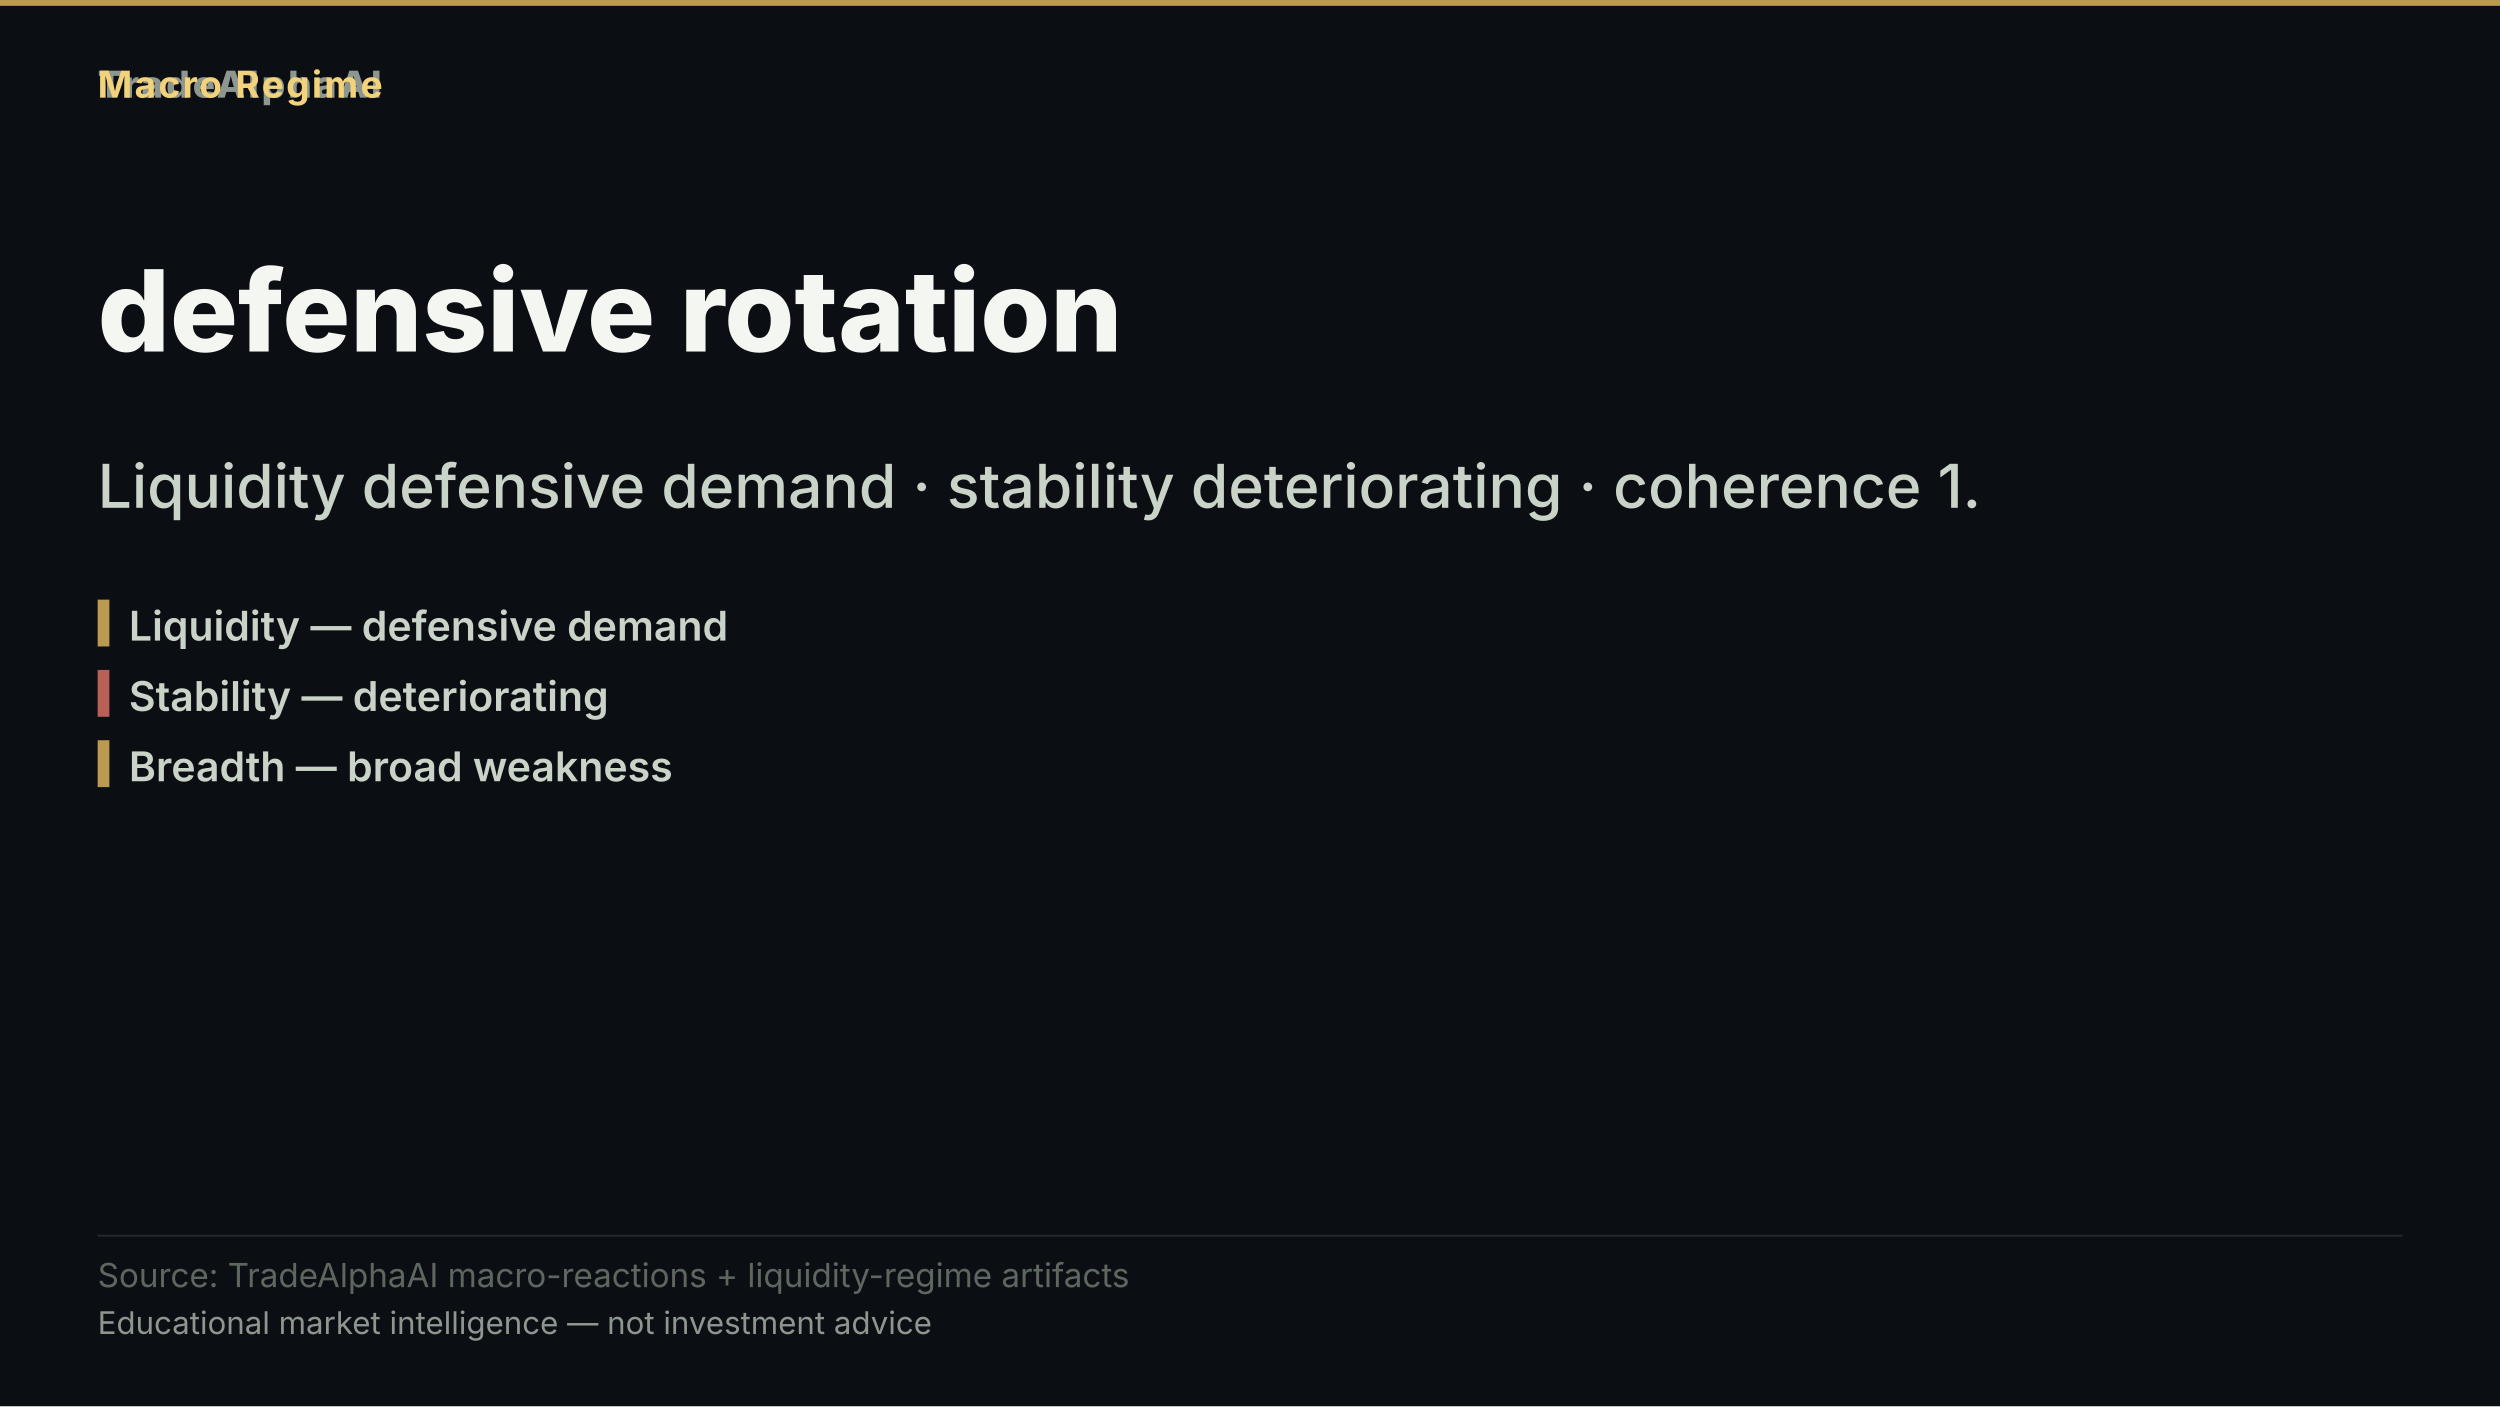
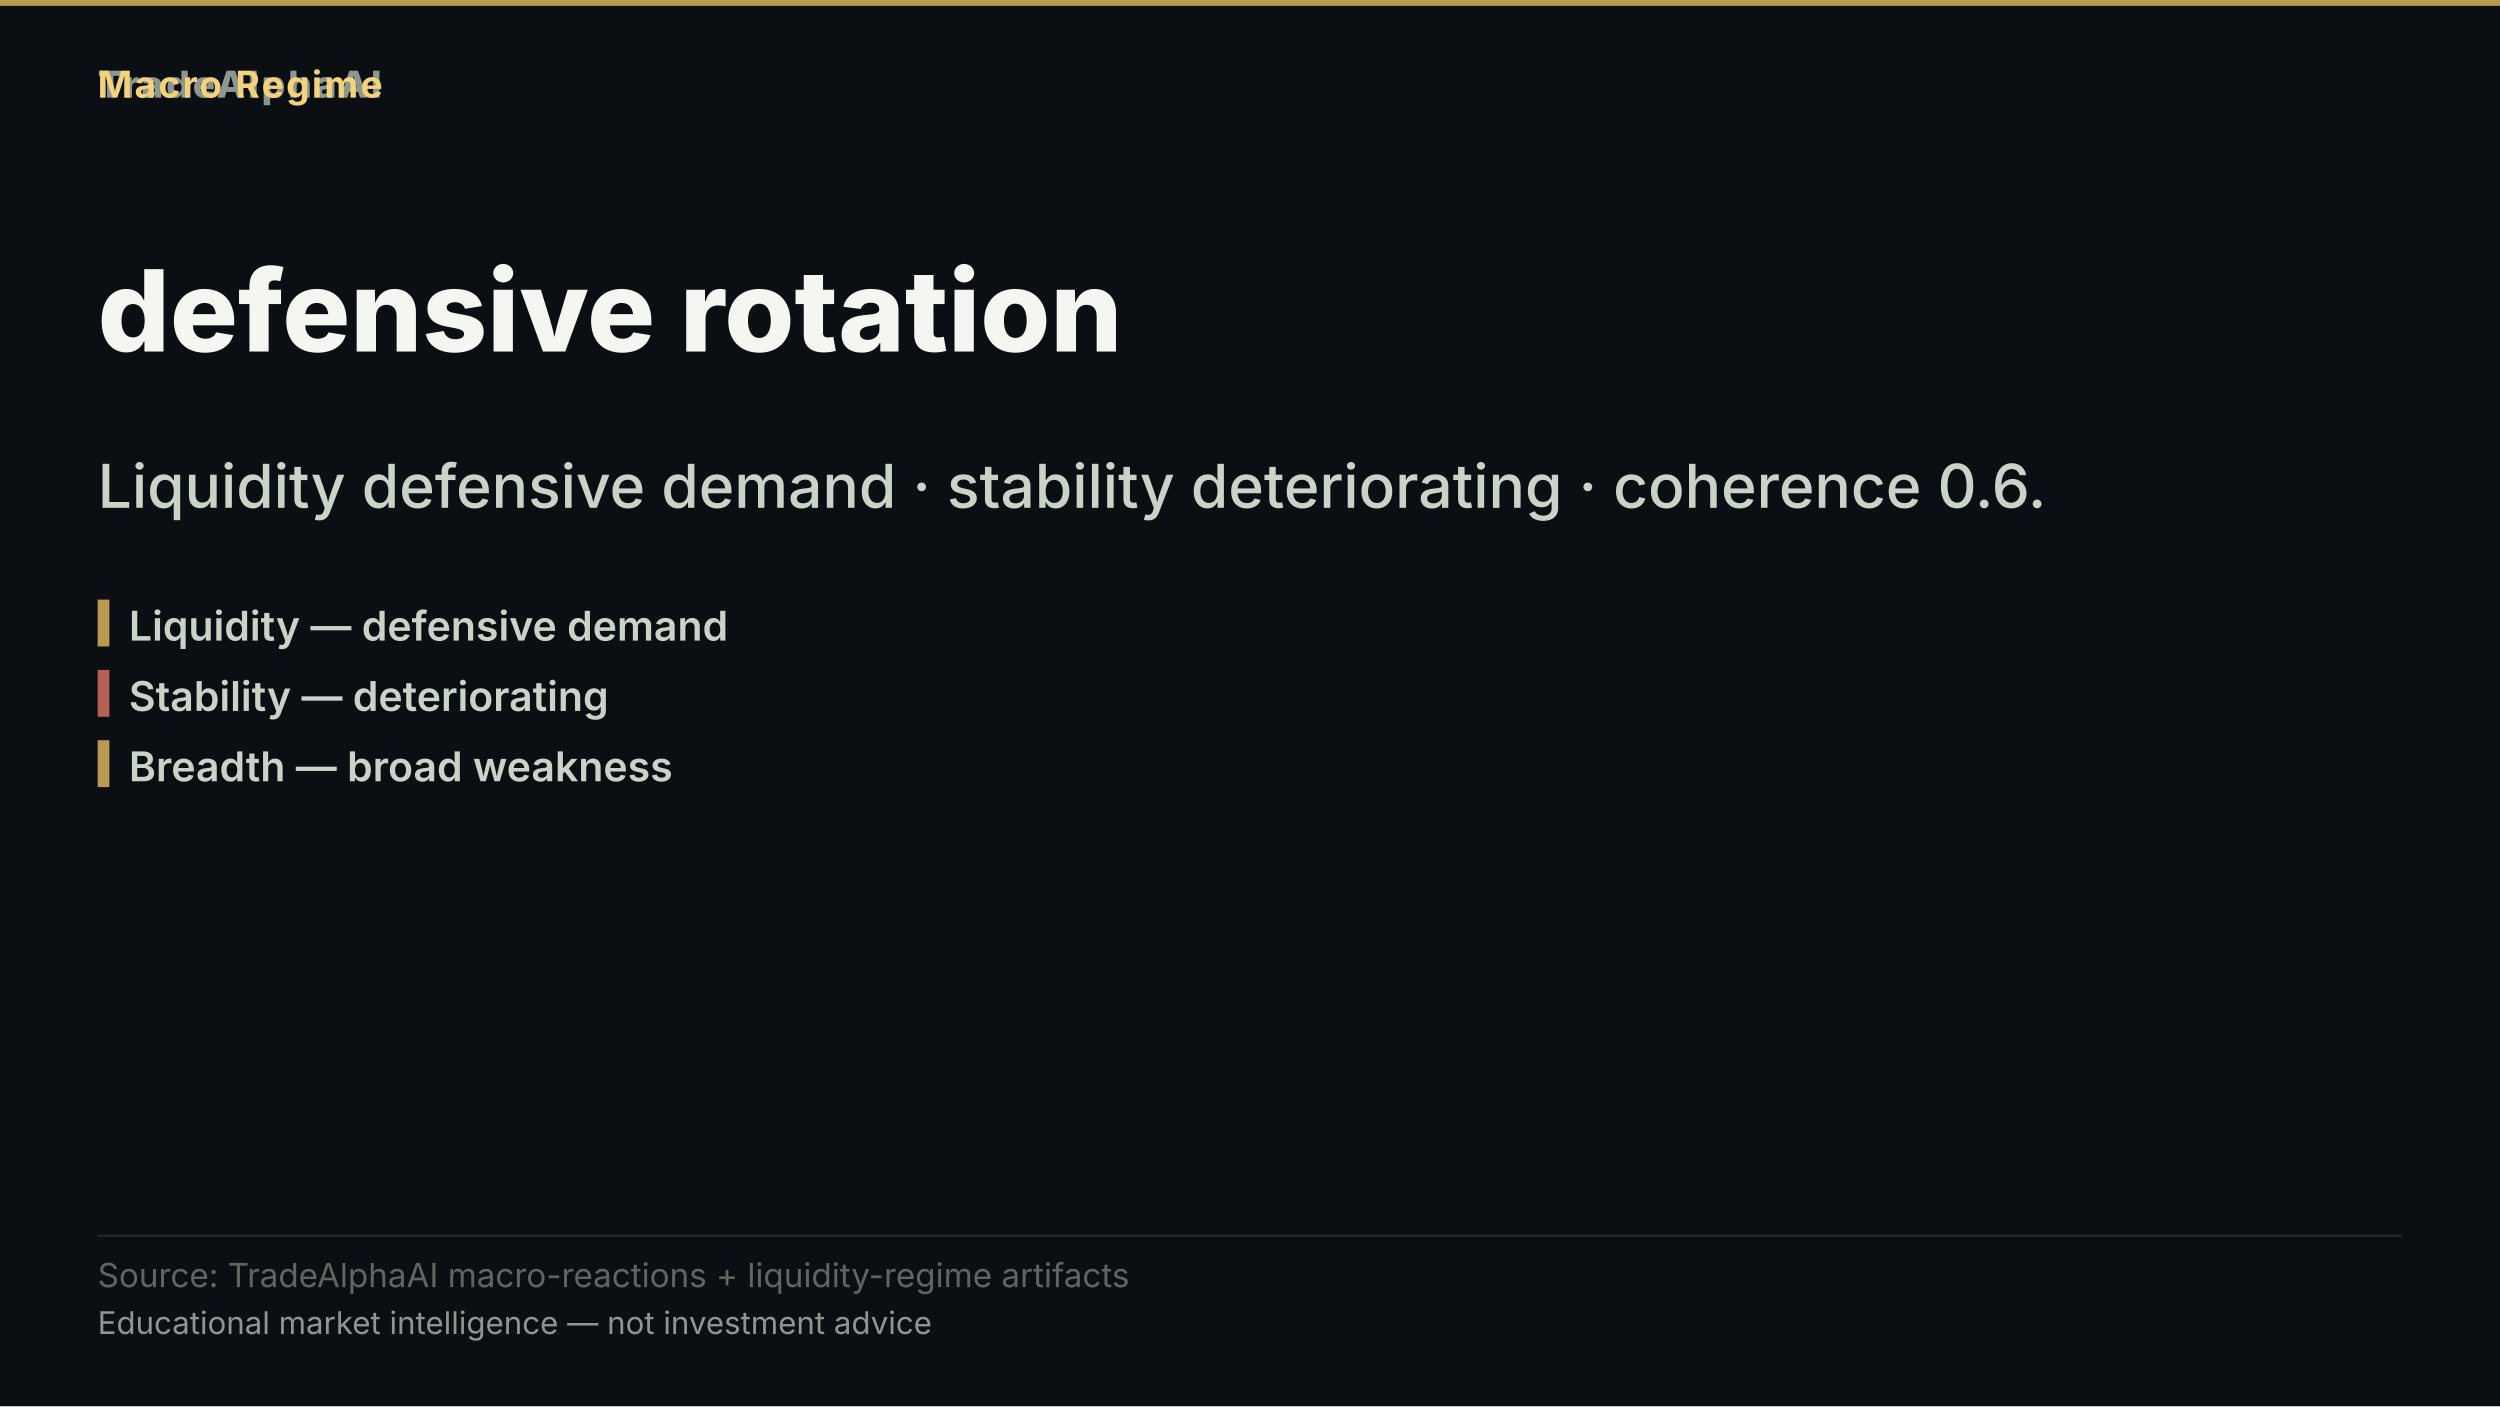
<svg xmlns="http://www.w3.org/2000/svg" width="1280" height="720" viewBox="0 0 1280 720" role="img" aria-label="defensive rotation">
  <rect width="1280" height="720" fill="#0b0e13" />
  <rect x="0" y="0" width="1280" height="3" fill="#d8b15a" opacity="0.85" />
  <text x="50" y="50" font-family="'Inter','Segoe UI','Helvetica Neue',Arial,sans-serif" font-size="19" font-weight="800" letter-spacing="1.5" fill="#8d978f" text-anchor="start">TradeAlphaAI</text>
  <text x="50" y="50" font-family="'Inter','Segoe UI','Helvetica Neue',Arial,sans-serif" font-size="19" font-weight="700" letter-spacing="1.2" fill="#f2d27b" text-anchor="start">Macro Regime</text>
  <text x="50" y="180" font-family="'Inter','Segoe UI','Helvetica Neue',Arial,sans-serif" font-size="58" font-weight="800" fill="#f4f7f1" text-anchor="start">defensive rotation</text>
-   <text x="50" y="260" font-family="'Inter','Segoe UI','Helvetica Neue',Arial,sans-serif" font-size="31" font-weight="500" fill="#cad3c7" text-anchor="start">Liquidity defensive demand · stability deteriorating · coherence 1.</text>
+   <text x="50" y="260" font-family="'Inter','Segoe UI','Helvetica Neue',Arial,sans-serif" font-size="31" font-weight="500" fill="#cad3c7" text-anchor="start">Liquidity defensive demand · stability deteriorating · coherence 0.6.</text>
  <rect x="50" y="307" width="6" height="24" fill="#d8b15a" opacity="0.85" />
  <text x="66" y="328" font-family="'Inter','Segoe UI','Helvetica Neue',Arial,sans-serif" font-size="21" font-weight="600" fill="#cad3c7" text-anchor="start">Liquidity — defensive demand</text>
  <rect x="50" y="343" width="6" height="24" fill="#d66e60" opacity="0.85" />
  <text x="66" y="364" font-family="'Inter','Segoe UI','Helvetica Neue',Arial,sans-serif" font-size="21" font-weight="600" fill="#cad3c7" text-anchor="start">Stability — deteriorating</text>
  <rect x="50" y="379" width="6" height="24" fill="#d8b15a" opacity="0.85" />
  <text x="66" y="400" font-family="'Inter','Segoe UI','Helvetica Neue',Arial,sans-serif" font-size="21" font-weight="600" fill="#cad3c7" text-anchor="start">Breadth — broad weakness</text>
  <rect x="50" y="632.2" width="1180" height="1" fill="rgba(148,163,184,0.18)" />
  <text x="50" y="659" font-family="'Inter','Segoe UI','Helvetica Neue',Arial,sans-serif" font-size="17" fill="#5d675f" text-anchor="start">Source: TradeAlphaAI macro-reactions + liquidity-regime artifacts</text>
  <text x="50" y="683" font-family="'Inter','Segoe UI','Helvetica Neue',Arial,sans-serif" font-size="16" fill="#8d978f" text-anchor="start">Educational market intelligence — not investment advice</text>
</svg>
